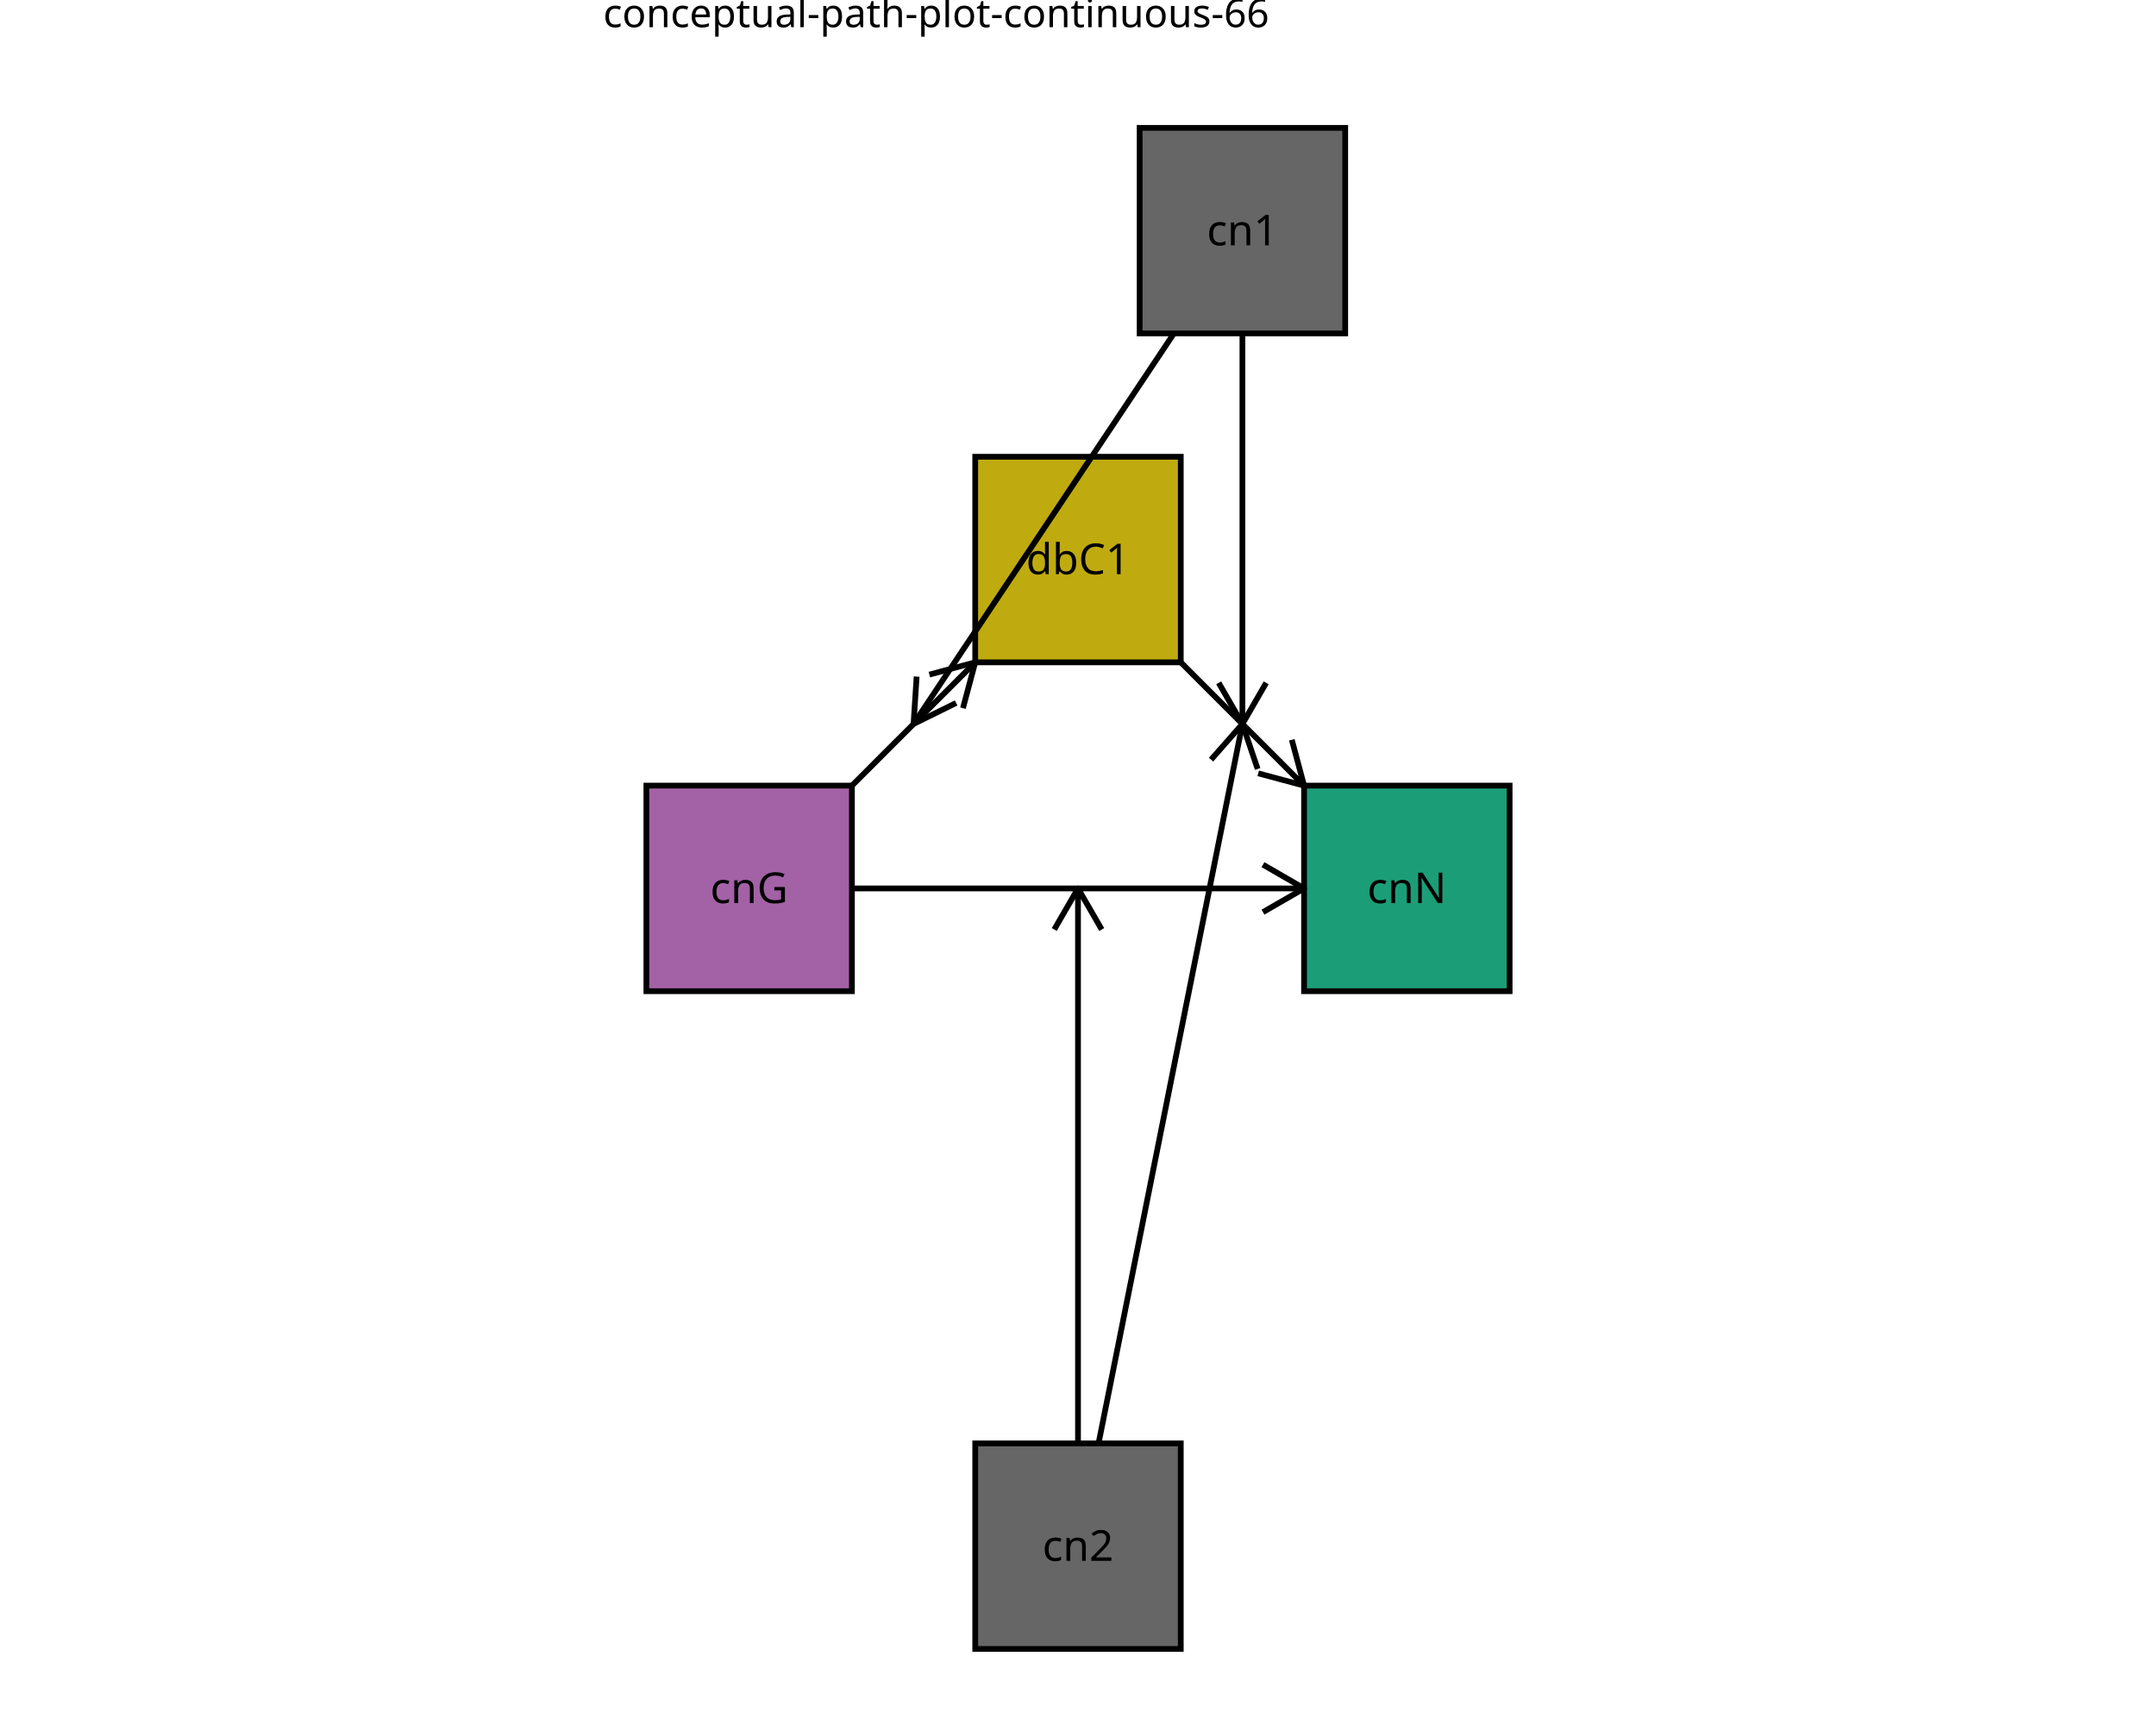
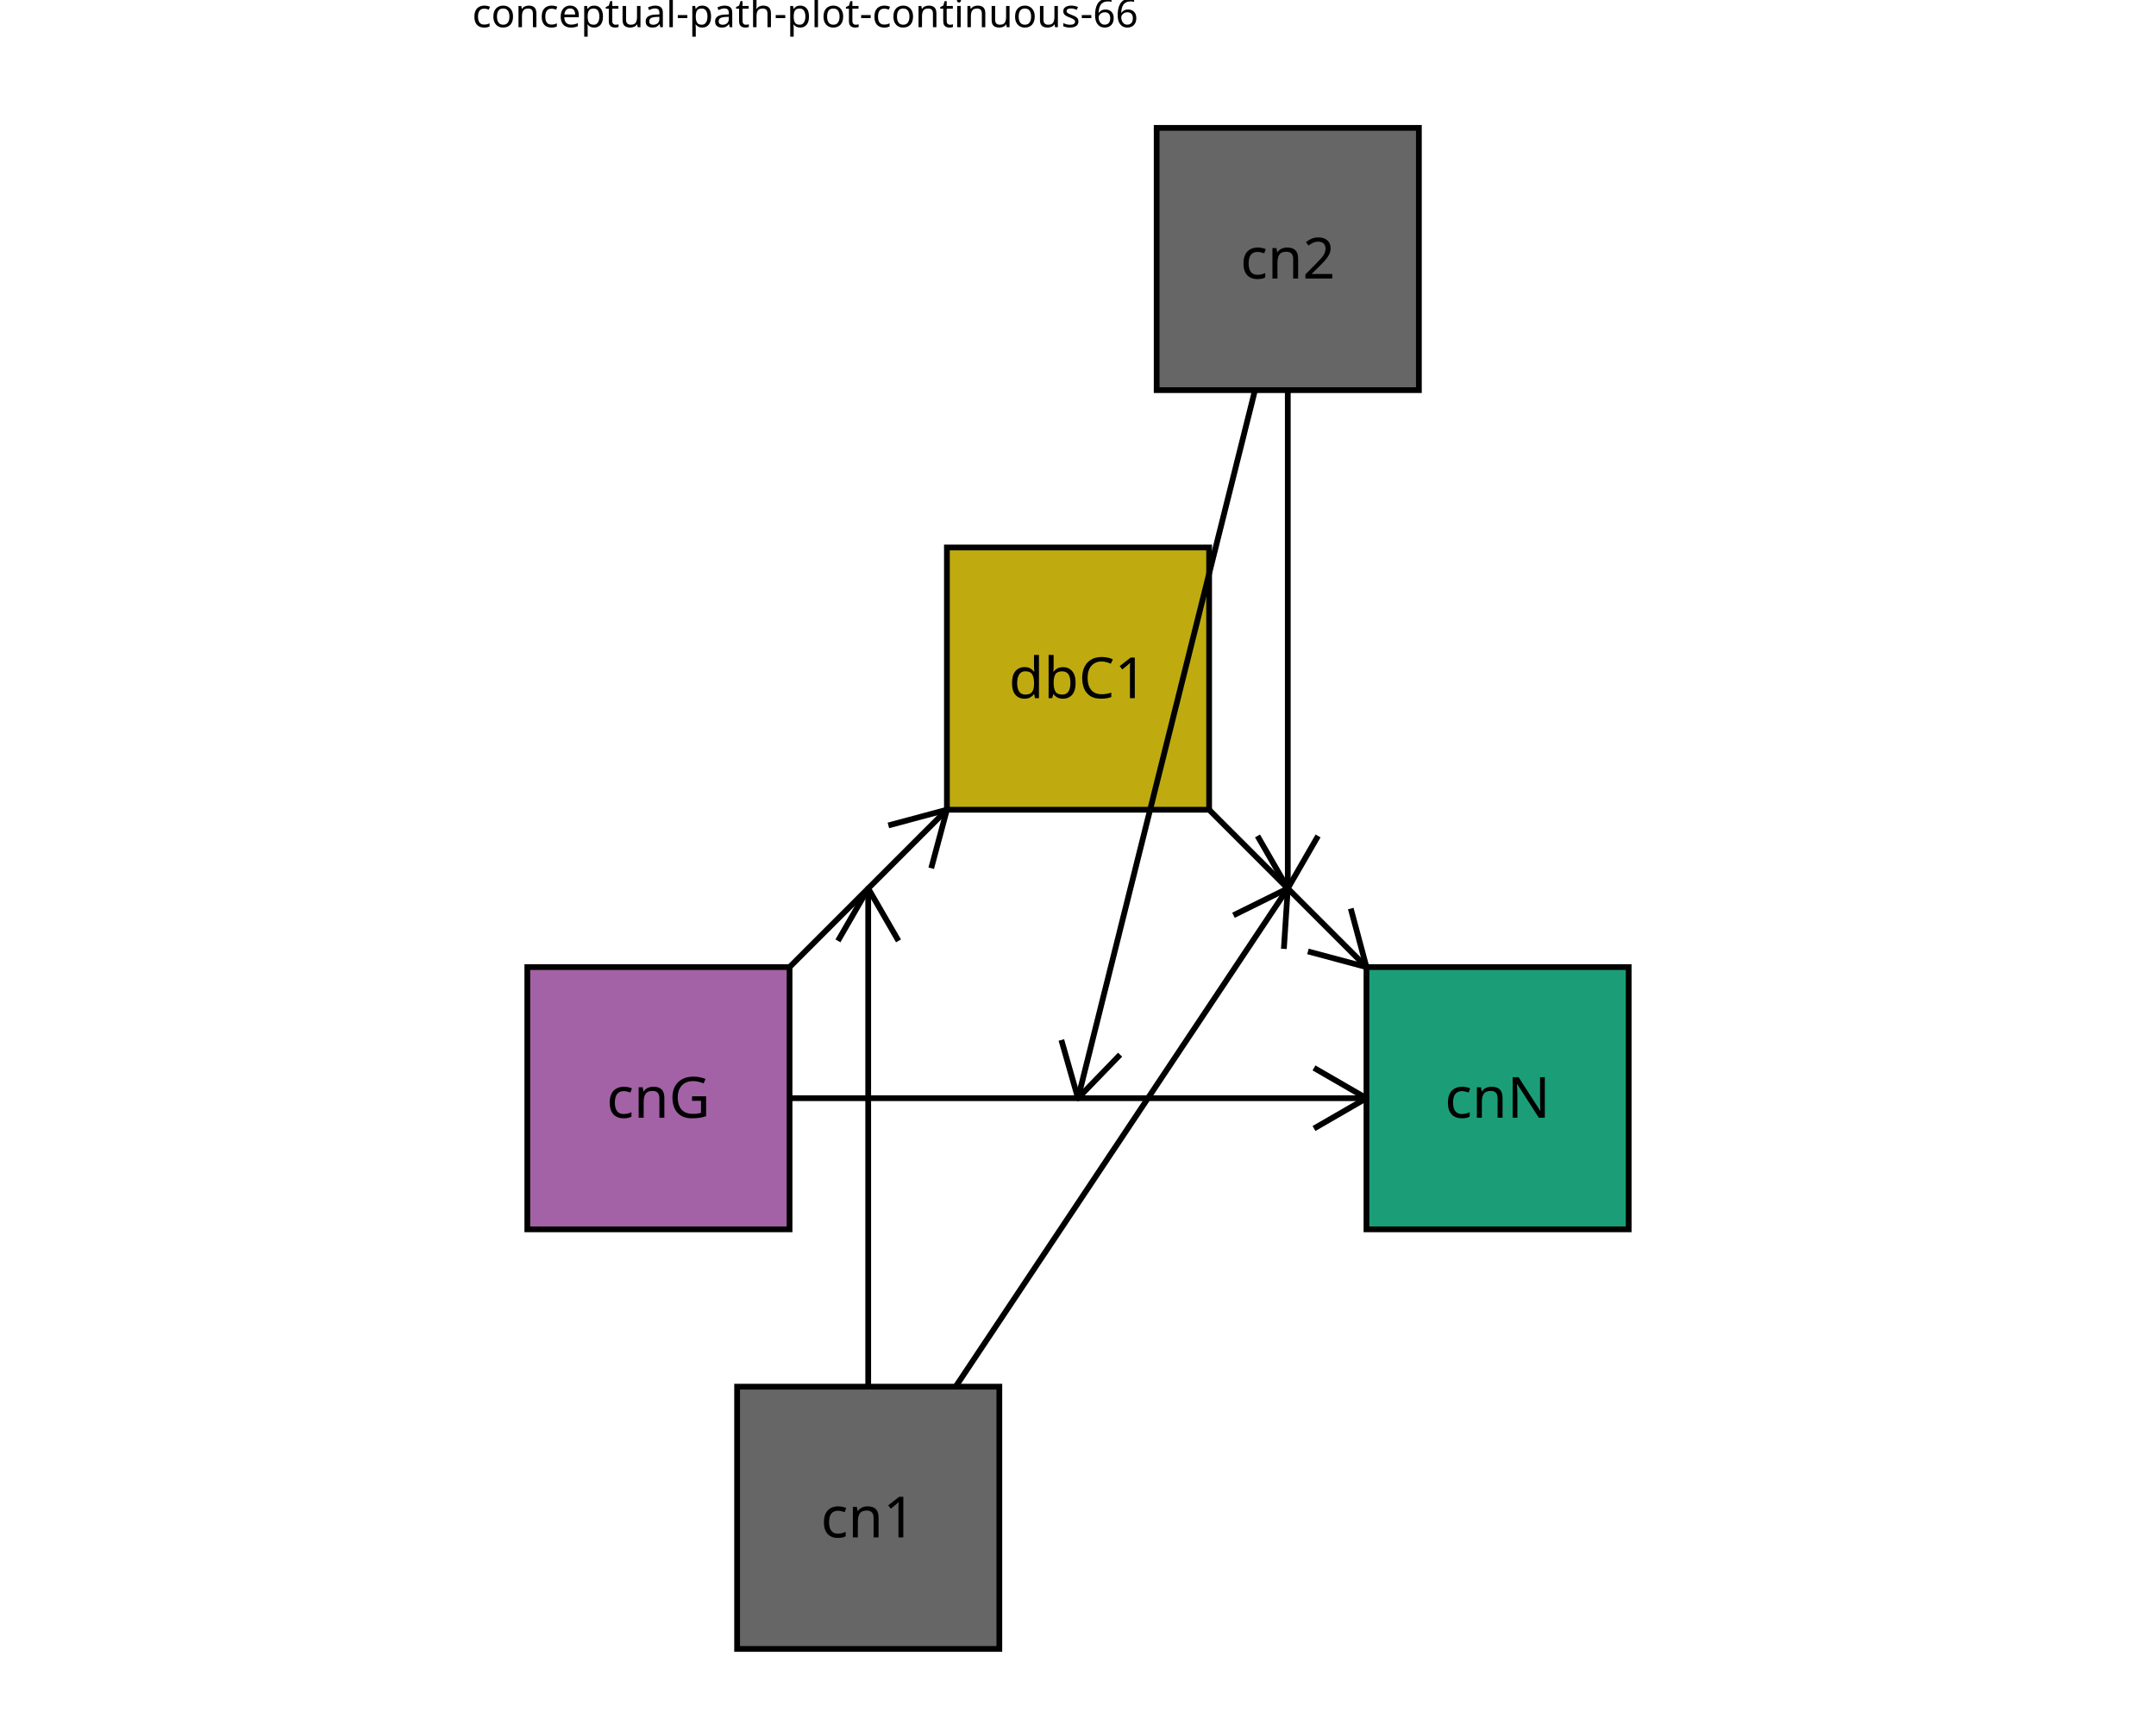
<svg xmlns="http://www.w3.org/2000/svg" class="svglite" data-engine-version="2.0" width="720.00pt" height="576.00pt" viewBox="0 0 720.00 576.00">
  <defs>
    <style type="text/css">
    .svglite line, .svglite polyline, .svglite polygon, .svglite path, .svglite rect, .svglite circle {
      fill: none;
      stroke: #000000;
      stroke-linecap: round;
      stroke-linejoin: round;
      stroke-miterlimit: 10.00;
    }
  </style>
  </defs>
  <rect width="100%" height="100%" style="stroke: none; fill: #FFFFFF;" />
  <defs>
    <clipPath id="cpMC4wMHw3MjAuMDB8MC4wMHw1NzYuMDA=">
      <rect x="0.00" y="0.00" width="720.00" height="576.00" />
    </clipPath>
  </defs>
  <g clip-path="url(#cpMC4wMHw3MjAuMDB8MC4wMHw1NzYuMDA=)">
</g>
  <defs>
-     <clipPath id="cpMjAxLjQ1fDUxOC41NXwwLjAwfDU3Ni4wMA==">
-       <rect x="201.45" y="0.00" width="317.10" height="576.00" />
+     <clipPath id="cpMTU3LjcxfDU2Mi4yOXwwLjAwfDU3Ni4wMA==">
+       <rect x="157.71" y="0.00" width="404.57" height="576.00" />
    </clipPath>
  </defs>
-   <g clip-path="url(#cpMjAxLjQ1fDUxOC41NXwwLjAwfDU3Ni4wMA==)">
-     <rect x="201.45" y="0.00" width="317.10" height="576.00" style="stroke-width: 10.67; stroke: none;" />
+   <g clip-path="url(#cpMTU3LjcxfDU2Mi4yOXwwLjAwfDU3Ni4wMA==)">
+     <rect x="157.71" y="0.00" width="404.57" height="576.00" style="stroke-width: 10.67; stroke: none;" />
  </g>
  <g clip-path="url(#cpMC4wMHw3MjAuMDB8MC4wMHw1NzYuMDA=)">
</g>
  <defs>
-     <clipPath id="cpMjAxLjQ1fDUxOC41NXwxNy4zMHw1NzYuMDA=">
-       <rect x="201.45" y="17.30" width="317.10" height="558.70" />
+     <clipPath id="cpMTU3LjcxfDU2Mi4yOXwxNy4zMHw1NzYuMDA=">
+       <rect x="157.71" y="17.30" width="404.57" height="558.70" />
    </clipPath>
  </defs>
-   <g clip-path="url(#cpMjAxLjQ1fDUxOC41NXwxNy4zMHw1NzYuMDA=)">
-     <rect x="201.45" y="17.30" width="317.10" height="558.70" style="stroke-width: 10.67; stroke: none;" />
-     <rect x="215.86" y="262.33" width="68.64" height="68.64" style="stroke-width: 1.92; stroke-linecap: butt; stroke-linejoin: miter; fill: #A362A5;" />
-     <rect x="435.50" y="262.33" width="68.64" height="68.64" style="stroke-width: 1.92; stroke-linecap: butt; stroke-linejoin: miter; fill: #1B9E77;" />
-     <rect x="325.68" y="152.52" width="68.64" height="68.64" style="stroke-width: 1.92; stroke-linecap: butt; stroke-linejoin: miter; fill: #BFAB0F;" />
-     <rect x="380.59" y="42.70" width="68.64" height="68.64" style="stroke-width: 1.92; stroke-linecap: butt; stroke-linejoin: miter; fill: #666666;" />
-     <rect x="325.68" y="481.97" width="68.64" height="68.64" style="stroke-width: 1.92; stroke-linecap: butt; stroke-linejoin: miter; fill: #666666;" />
-     <rect x="270.77" y="207.43" width="68.64" height="68.64" style="stroke-width: 1.92; stroke: none; stroke-linecap: butt; stroke-linejoin: miter;" />
-     <rect x="380.59" y="207.43" width="68.64" height="68.64" style="stroke-width: 1.92; stroke: none; stroke-linecap: butt; stroke-linejoin: miter;" />
-     <rect x="380.59" y="207.43" width="68.64" height="68.64" style="stroke-width: 1.92; stroke: none; stroke-linecap: butt; stroke-linejoin: miter;" />
-     <rect x="325.68" y="262.33" width="68.64" height="68.64" style="stroke-width: 1.92; stroke: none; stroke-linecap: butt; stroke-linejoin: miter;" />
-     <polyline points="284.50,296.65 285.68,296.65 287.90,296.65 290.12,296.65 292.33,296.65 294.55,296.65 296.77,296.65 298.99,296.65 301.21,296.65 303.43,296.65 305.65,296.65 307.86,296.65 310.08,296.65 312.30,296.65 314.52,296.65 316.74,296.65 318.96,296.65 321.18,296.65 323.39,296.65 325.61,296.65 327.83,296.65 330.05,296.65 332.27,296.65 334.49,296.65 336.71,296.65 338.92,296.65 341.14,296.65 343.36,296.65 345.58,296.65 347.80,296.65 350.02,296.65 352.24,296.65 354.45,296.65 356.67,296.65 358.89,296.65 361.11,296.65 363.33,296.65 365.55,296.65 367.76,296.65 369.98,296.65 372.20,296.65 374.42,296.65 376.64,296.65 378.86,296.65 381.08,296.65 383.29,296.65 385.51,296.65 387.73,296.65 389.95,296.65 392.17,296.65 394.39,296.65 396.61,296.65 398.82,296.65 401.04,296.65 403.26,296.65 405.48,296.65 407.70,296.65 409.92,296.65 412.14,296.65 414.35,296.65 416.57,296.65 418.79,296.65 421.01,296.65 423.23,296.65 425.45,296.65 427.67,296.65 429.88,296.65 432.10,296.65 434.32,296.65 435.50,296.65 " style="stroke-width: 1.92; stroke-linecap: butt;" />
-     <polyline points="421.77,304.58 435.50,296.65 421.77,288.72 " style="stroke-width: 1.92; stroke-linecap: butt;" />
-     <polyline points="366.86,481.97 367.21,480.24 367.76,477.46 368.32,474.69 368.87,471.92 369.43,469.14 369.98,466.37 370.54,463.60 371.09,460.82 371.65,458.05 372.20,455.28 372.76,452.50 373.31,449.73 373.87,446.96 374.42,444.18 374.98,441.41 375.53,438.64 376.08,435.86 376.64,433.09 377.19,430.32 377.75,427.55 378.30,424.77 378.86,422.00 379.41,419.23 379.97,416.45 380.52,413.68 381.08,410.91 381.63,408.13 382.19,405.36 382.74,402.59 383.29,399.81 383.85,397.04 384.40,394.27 384.96,391.49 385.51,388.72 386.07,385.95 386.62,383.17 387.18,380.40 387.73,377.63 388.29,374.86 388.84,372.08 389.40,369.31 389.95,366.54 390.50,363.76 391.06,360.99 391.61,358.22 392.17,355.44 392.72,352.67 393.28,349.90 393.83,347.12 394.39,344.35 394.94,341.58 395.50,338.80 396.05,336.03 396.61,333.26 397.16,330.48 397.72,327.71 398.27,324.94 398.82,322.17 399.38,319.39 399.93,316.62 400.49,313.85 401.04,311.07 401.60,308.30 402.15,305.53 402.71,302.75 403.26,299.98 403.82,297.21 404.37,294.43 404.93,291.66 405.48,288.89 406.03,286.11 406.59,283.34 407.14,280.57 407.70,277.79 408.25,275.02 408.81,272.25 409.36,269.47 409.92,266.70 410.47,263.93 411.03,261.16 411.58,258.38 412.14,255.61 412.69,252.84 413.24,250.06 413.80,247.29 414.35,244.52 414.91,241.74 " style="stroke-width: 1.92; stroke-linecap: butt;" />
-     <polyline points="419.99,256.76 414.91,241.74 404.44,253.65 " style="stroke-width: 1.92; stroke-linecap: butt;" />
-     <polyline points="360.00,481.97 360.00,480.79 360.00,478.57 360.00,476.35 360.00,474.13 360.00,471.92 360.00,469.70 360.00,467.48 360.00,465.26 360.00,463.04 360.00,460.82 360.00,458.60 360.00,456.39 360.00,454.17 360.00,451.95 360.00,449.73 360.00,447.51 360.00,445.29 360.00,443.08 360.00,440.86 360.00,438.64 360.00,436.42 360.00,434.20 360.00,431.98 360.00,429.76 360.00,427.55 360.00,425.33 360.00,423.11 360.00,420.89 360.00,418.67 360.00,416.45 360.00,414.23 360.00,412.02 360.00,409.80 360.00,407.58 360.00,405.36 360.00,403.14 360.00,400.92 360.00,398.70 360.00,396.49 360.00,394.27 360.00,392.05 360.00,389.83 360.00,387.61 360.00,385.39 360.00,383.17 360.00,380.96 360.00,378.74 360.00,376.52 360.00,374.30 360.00,372.08 360.00,369.86 360.00,367.65 360.00,365.43 360.00,363.21 360.00,360.99 360.00,358.77 360.00,356.55 360.00,354.33 360.00,352.12 360.00,349.90 360.00,347.68 360.00,345.46 360.00,343.24 360.00,341.02 360.00,338.80 360.00,336.59 360.00,334.37 360.00,332.15 360.00,329.93 360.00,327.71 360.00,325.49 360.00,323.27 360.00,321.06 360.00,318.84 360.00,316.62 360.00,314.40 360.00,312.18 360.00,309.96 360.00,307.74 360.00,305.53 360.00,303.31 360.00,301.09 360.00,298.87 360.00,296.65 " style="stroke-width: 1.92; stroke-linecap: butt;" />
-     <polyline points="367.93,310.38 360.00,296.65 352.07,310.38 " style="stroke-width: 1.92; stroke-linecap: butt;" />
-     <polyline points="284.50,262.33 284.57,262.26 285.68,261.16 286.79,260.05 287.90,258.94 289.01,257.83 290.12,256.72 291.23,255.61 292.33,254.50 293.44,253.39 294.55,252.28 295.66,251.17 296.77,250.06 297.88,248.95 298.99,247.84 300.10,246.74 301.21,245.63 302.32,244.52 303.43,243.41 304.54,242.30 305.65,241.19 306.76,240.08 307.86,238.97 308.97,237.86 310.08,236.75 311.19,235.64 312.30,234.53 313.41,233.42 314.52,232.31 315.63,231.21 316.74,230.10 317.85,228.99 318.96,227.88 320.07,226.77 321.18,225.66 322.28,224.55 323.39,223.44 324.50,222.33 325.61,221.22 325.68,221.15 " style="stroke-width: 1.92; stroke-linecap: butt;" />
-     <polyline points="321.58,236.47 325.68,221.15 310.37,225.26 " style="stroke-width: 1.92; stroke-linecap: butt;" />
-     <polyline points="394.32,221.15 394.39,221.22 395.50,222.33 396.61,223.44 397.72,224.55 398.82,225.66 399.93,226.77 401.04,227.88 402.15,228.99 403.26,230.10 404.37,231.21 405.48,232.31 406.59,233.42 407.70,234.53 408.81,235.64 409.92,236.75 411.03,237.86 412.14,238.97 413.24,240.08 414.35,241.19 415.46,242.30 416.57,243.41 417.68,244.52 418.79,245.63 419.90,246.74 421.01,247.84 422.12,248.95 423.23,250.06 424.34,251.17 425.45,252.28 426.56,253.39 427.67,254.50 428.77,255.61 429.88,256.72 430.99,257.83 432.10,258.94 433.21,260.05 434.32,261.16 435.43,262.26 435.50,262.33 " style="stroke-width: 1.92; stroke-linecap: butt;" />
-     <polyline points="420.18,258.23 435.50,262.33 431.40,247.02 " style="stroke-width: 1.92; stroke-linecap: butt;" />
-     <polyline points="392.03,111.34 391.61,111.96 390.50,113.62 389.40,115.29 388.29,116.95 387.18,118.61 386.07,120.28 384.96,121.94 383.85,123.61 382.74,125.27 381.63,126.93 380.52,128.60 379.41,130.26 378.30,131.93 377.19,133.59 376.08,135.25 374.98,136.92 373.87,138.58 372.76,140.25 371.65,141.91 370.54,143.57 369.43,145.24 368.32,146.90 367.21,148.56 366.10,150.23 364.99,151.89 363.88,153.56 362.77,155.22 361.66,156.88 360.55,158.55 359.45,160.21 358.34,161.88 357.23,163.54 356.12,165.20 355.01,166.87 353.90,168.53 352.79,170.20 351.68,171.86 350.57,173.52 349.46,175.19 348.35,176.85 347.24,178.52 346.13,180.18 345.02,181.84 343.92,183.51 342.81,185.17 341.70,186.83 340.59,188.50 339.48,190.16 338.37,191.83 337.26,193.49 336.15,195.15 335.04,196.82 333.93,198.48 332.82,200.15 331.71,201.81 330.60,203.47 329.50,205.14 328.39,206.80 327.28,208.47 326.17,210.13 325.06,211.79 323.95,213.46 322.84,215.12 321.73,216.78 320.62,218.45 319.51,220.11 318.40,221.78 317.29,223.44 316.18,225.10 315.07,226.77 313.97,228.43 312.86,230.10 311.75,231.76 310.64,233.42 309.53,235.09 308.42,236.75 307.31,238.42 306.20,240.08 305.09,241.74 " style="stroke-width: 1.92; stroke-linecap: butt;" />
-     <polyline points="306.11,225.92 305.09,241.74 319.30,234.72 " style="stroke-width: 1.92; stroke-linecap: butt;" />
-     <polyline points="414.91,111.34 414.91,111.96 414.91,113.62 414.91,115.29 414.91,116.95 414.91,118.61 414.91,120.28 414.91,121.94 414.91,123.61 414.91,125.27 414.91,126.93 414.91,128.60 414.91,130.26 414.91,131.93 414.91,133.59 414.91,135.25 414.91,136.92 414.91,138.58 414.91,140.25 414.91,141.91 414.91,143.57 414.91,145.24 414.91,146.90 414.91,148.56 414.91,150.23 414.91,151.89 414.91,153.56 414.91,155.22 414.91,156.88 414.91,158.55 414.91,160.21 414.91,161.88 414.91,163.54 414.91,165.20 414.91,166.87 414.91,168.53 414.91,170.20 414.91,171.86 414.91,173.52 414.91,175.19 414.91,176.85 414.91,178.52 414.91,180.18 414.91,181.84 414.91,183.51 414.91,185.17 414.91,186.83 414.91,188.50 414.91,190.16 414.91,191.83 414.91,193.49 414.91,195.15 414.91,196.82 414.91,198.48 414.91,200.15 414.91,201.81 414.91,203.47 414.91,205.14 414.91,206.80 414.91,208.47 414.91,210.13 414.91,211.79 414.91,213.46 414.91,215.12 414.91,216.78 414.91,218.45 414.91,220.11 414.91,221.78 414.91,223.44 414.91,225.10 414.91,226.77 414.91,228.43 414.91,230.10 414.91,231.76 414.91,233.42 414.91,235.09 414.91,236.75 414.91,238.42 414.91,240.08 414.91,241.74 " style="stroke-width: 1.92; stroke-linecap: butt;" />
-     <polyline points="406.98,228.01 414.91,241.74 422.84,228.01 " style="stroke-width: 1.92; stroke-linecap: butt;" />
-     <text x="250.18" y="301.55" text-anchor="middle" style="font-size: 14.23px; font-family: sans;" textLength="26.10px" lengthAdjust="spacingAndGlyphs">cnG</text>
-     <text x="469.82" y="301.55" text-anchor="middle" style="font-size: 14.23px; font-family: sans;" textLength="25.31px" lengthAdjust="spacingAndGlyphs">cnN</text>
-     <text x="360.00" y="191.73" text-anchor="middle" style="font-size: 14.23px; font-family: sans;" textLength="34.02px" lengthAdjust="spacingAndGlyphs">dbC1</text>
-     <text x="414.91" y="81.91" text-anchor="middle" style="font-size: 14.23px; font-family: sans;" textLength="22.94px" lengthAdjust="spacingAndGlyphs">cn1</text>
-     <text x="360.00" y="521.18" text-anchor="middle" style="font-size: 14.23px; font-family: sans;" textLength="22.94px" lengthAdjust="spacingAndGlyphs">cn2</text>
+   <g clip-path="url(#cpMTU3LjcxfDU2Mi4yOXwxNy4zMHw1NzYuMDA=)">
+     <rect x="157.71" y="17.30" width="404.57" height="558.70" style="stroke-width: 10.67; stroke: none;" />
+     <rect x="176.10" y="322.92" width="87.57" height="87.57" style="stroke-width: 1.92; stroke-linecap: butt; stroke-linejoin: miter; fill: #A362A5;" />
+     <rect x="456.33" y="322.92" width="87.57" height="87.57" style="stroke-width: 1.92; stroke-linecap: butt; stroke-linejoin: miter; fill: #1B9E77;" />
+     <rect x="316.22" y="182.81" width="87.57" height="87.57" style="stroke-width: 1.92; stroke-linecap: butt; stroke-linejoin: miter; fill: #BFAB0F;" />
+     <rect x="246.16" y="463.03" width="87.57" height="87.57" style="stroke-width: 1.92; stroke-linecap: butt; stroke-linejoin: miter; fill: #666666;" />
+     <rect x="386.27" y="42.70" width="87.57" height="87.57" style="stroke-width: 1.92; stroke-linecap: butt; stroke-linejoin: miter; fill: #666666;" />
+     <rect x="246.16" y="252.87" width="87.57" height="87.57" style="stroke-width: 1.92; stroke: none; stroke-linecap: butt; stroke-linejoin: miter;" />
+     <rect x="386.27" y="252.87" width="87.57" height="87.57" style="stroke-width: 1.92; stroke: none; stroke-linecap: butt; stroke-linejoin: miter;" />
+     <rect x="386.27" y="252.87" width="87.57" height="87.57" style="stroke-width: 1.92; stroke: none; stroke-linecap: butt; stroke-linejoin: miter;" />
+     <rect x="316.22" y="322.92" width="87.57" height="87.57" style="stroke-width: 1.92; stroke: none; stroke-linecap: butt; stroke-linejoin: miter;" />
+     <polyline points="263.67,366.71 265.18,366.71 268.01,366.71 270.84,366.71 273.67,366.71 276.50,366.71 279.33,366.71 282.16,366.71 284.99,366.71 287.82,366.71 290.65,366.71 293.48,366.71 296.31,366.71 299.14,366.71 301.97,366.71 304.80,366.71 307.63,366.71 310.47,366.71 313.30,366.71 316.13,366.71 318.96,366.71 321.79,366.71 324.62,366.71 327.45,366.71 330.28,366.71 333.11,366.71 335.94,366.71 338.77,366.71 341.60,366.71 344.43,366.71 347.26,366.71 350.09,366.71 352.92,366.71 355.75,366.71 358.58,366.71 361.42,366.71 364.25,366.71 367.08,366.71 369.91,366.71 372.74,366.71 375.57,366.71 378.40,366.71 381.23,366.71 384.06,366.71 386.89,366.71 389.72,366.71 392.55,366.71 395.38,366.71 398.21,366.71 401.04,366.71 403.87,366.71 406.70,366.71 409.53,366.71 412.37,366.71 415.20,366.71 418.03,366.71 420.86,366.71 423.69,366.71 426.52,366.71 429.35,366.71 432.18,366.71 435.01,366.71 437.84,366.71 440.67,366.71 443.50,366.71 446.33,366.71 449.16,366.71 451.99,366.71 454.82,366.71 456.33,366.71 " style="stroke-width: 1.92; stroke-linecap: butt;" />
+     <polyline points="438.81,376.82 456.33,366.71 438.81,356.59 " style="stroke-width: 1.92; stroke-linecap: butt;" />
+     <polyline points="430.06,130.27 430.06,131.07 430.06,133.19 430.06,135.31 430.06,137.43 430.06,139.56 430.06,141.68 430.06,143.80 430.06,145.93 430.06,148.05 430.06,150.17 430.06,152.29 430.06,154.42 430.06,156.54 430.06,158.66 430.06,160.79 430.06,162.91 430.06,165.03 430.06,167.15 430.06,169.28 430.06,171.40 430.06,173.52 430.06,175.65 430.06,177.77 430.06,179.89 430.06,182.02 430.06,184.14 430.06,186.26 430.06,188.38 430.06,190.51 430.06,192.63 430.06,194.75 430.06,196.88 430.06,199.00 430.06,201.12 430.06,203.24 430.06,205.37 430.06,207.49 430.06,209.61 430.06,211.74 430.06,213.86 430.06,215.98 430.06,218.10 430.06,220.23 430.06,222.35 430.06,224.47 430.06,226.60 430.06,228.72 430.06,230.84 430.06,232.96 430.06,235.09 430.06,237.21 430.06,239.33 430.06,241.46 430.06,243.58 430.06,245.70 430.06,247.83 430.06,249.95 430.06,252.07 430.06,254.19 430.06,256.32 430.06,258.44 430.06,260.56 430.06,262.69 430.06,264.81 430.06,266.93 430.06,269.05 430.06,271.18 430.06,273.30 430.06,275.42 430.06,277.55 430.06,279.67 430.06,281.79 430.06,283.91 430.06,286.04 430.06,288.16 430.06,290.28 430.06,292.41 430.06,294.53 430.06,296.65 " style="stroke-width: 1.92; stroke-linecap: butt;" />
+     <polyline points="419.94,279.13 430.06,296.65 440.17,279.13 " style="stroke-width: 1.92; stroke-linecap: butt;" />
+     <polyline points="419.11,130.27 418.73,131.77 418.03,134.60 417.32,137.43 416.61,140.26 415.90,143.10 415.20,145.93 414.49,148.76 413.78,151.59 413.07,154.42 412.37,157.25 411.66,160.08 410.95,162.91 410.24,165.74 409.53,168.57 408.83,171.40 408.12,174.23 407.41,177.06 406.70,179.89 406.00,182.72 405.29,185.55 404.58,188.38 403.87,191.21 403.17,194.04 402.46,196.88 401.75,199.71 401.04,202.54 400.34,205.37 399.63,208.20 398.92,211.03 398.21,213.86 397.50,216.69 396.80,219.52 396.09,222.35 395.38,225.18 394.67,228.01 393.97,230.84 393.26,233.67 392.55,236.50 391.84,239.33 391.14,242.16 390.43,244.99 389.72,247.83 389.01,250.66 388.31,253.49 387.60,256.32 386.89,259.15 386.18,261.98 385.47,264.81 384.77,267.64 384.06,270.47 383.35,273.30 382.64,276.13 381.94,278.96 381.23,281.79 380.52,284.62 379.81,287.45 379.11,290.28 378.40,293.11 377.69,295.94 376.98,298.77 376.28,301.61 375.57,304.44 374.86,307.27 374.15,310.10 373.45,312.93 372.74,315.76 372.03,318.59 371.32,321.42 370.61,324.25 369.91,327.08 369.20,329.91 368.49,332.74 367.78,335.57 367.08,338.40 366.37,341.23 365.66,344.06 364.95,346.89 364.25,349.72 363.54,352.56 362.83,355.39 362.12,358.22 361.42,361.05 360.71,363.88 360.00,366.71 " style="stroke-width: 1.92; stroke-linecap: butt;" />
+     <polyline points="354.44,347.26 360.00,366.71 374.06,352.17 " style="stroke-width: 1.92; stroke-linecap: butt;" />
+     <polyline points="263.67,322.92 263.76,322.83 265.18,321.42 266.59,320.00 268.01,318.59 269.42,317.17 270.84,315.76 272.25,314.34 273.67,312.93 275.08,311.51 276.50,310.10 277.91,308.68 279.33,307.27 280.74,305.85 282.16,304.44 283.58,303.02 284.99,301.61 286.41,300.19 287.82,298.77 289.24,297.36 290.65,295.94 292.07,294.53 293.48,293.11 294.90,291.70 296.31,290.28 297.73,288.87 299.14,287.45 300.56,286.04 301.97,284.62 303.39,283.21 304.80,281.79 306.22,280.38 307.63,278.96 309.05,277.55 310.47,276.13 311.88,274.72 313.30,273.30 314.71,271.88 316.13,270.47 316.22,270.38 " style="stroke-width: 1.92; stroke-linecap: butt;" />
+     <polyline points="310.98,289.92 316.22,270.38 296.68,275.62 " style="stroke-width: 1.92; stroke-linecap: butt;" />
+     <polyline points="403.78,270.38 403.87,270.47 405.29,271.88 406.70,273.30 408.12,274.72 409.53,276.13 410.95,277.55 412.37,278.96 413.78,280.38 415.20,281.79 416.61,283.21 418.03,284.62 419.44,286.04 420.86,287.45 422.27,288.87 423.69,290.28 425.10,291.70 426.52,293.11 427.93,294.53 429.35,295.94 430.76,297.36 432.18,298.77 433.59,300.19 435.01,301.61 436.42,303.02 437.84,304.44 439.26,305.85 440.67,307.27 442.09,308.68 443.50,310.10 444.92,311.51 446.33,312.93 447.75,314.34 449.16,315.76 450.58,317.17 451.99,318.59 453.41,320.00 454.82,321.42 456.24,322.83 456.33,322.92 " style="stroke-width: 1.92; stroke-linecap: butt;" />
+     <polyline points="436.79,317.69 456.33,322.92 451.09,303.38 " style="stroke-width: 1.92; stroke-linecap: butt;" />
+     <polyline points="289.94,463.03 289.94,462.24 289.94,460.12 289.94,457.99 289.94,455.87 289.94,453.75 289.94,451.62 289.94,449.50 289.94,447.38 289.94,445.26 289.94,443.13 289.94,441.01 289.94,438.89 289.94,436.76 289.94,434.64 289.94,432.52 289.94,430.40 289.94,428.27 289.94,426.15 289.94,424.03 289.94,421.90 289.94,419.78 289.94,417.66 289.94,415.53 289.94,413.41 289.94,411.29 289.94,409.17 289.94,407.04 289.94,404.92 289.94,402.80 289.94,400.67 289.94,398.55 289.94,396.43 289.94,394.31 289.94,392.18 289.94,390.06 289.94,387.94 289.94,385.81 289.94,383.69 289.94,381.57 289.94,379.45 289.94,377.32 289.94,375.20 289.94,373.08 289.94,370.95 289.94,368.83 289.94,366.71 289.94,364.59 289.94,362.46 289.94,360.34 289.94,358.22 289.94,356.09 289.94,353.97 289.94,351.85 289.94,349.72 289.94,347.60 289.94,345.48 289.94,343.36 289.94,341.23 289.94,339.11 289.94,336.99 289.94,334.86 289.94,332.74 289.94,330.62 289.94,328.50 289.94,326.37 289.94,324.25 289.94,322.13 289.94,320.00 289.94,317.88 289.94,315.76 289.94,313.64 289.94,311.51 289.94,309.39 289.94,307.27 289.94,305.14 289.94,303.02 289.94,300.90 289.94,298.77 289.94,296.65 " style="stroke-width: 1.92; stroke-linecap: butt;" />
+     <polyline points="300.06,314.17 289.94,296.65 279.83,314.17 " style="stroke-width: 1.92; stroke-linecap: butt;" />
+     <polyline points="319.13,463.03 319.66,462.24 321.08,460.12 322.50,457.99 323.91,455.87 325.33,453.75 326.74,451.62 328.16,449.50 329.57,447.38 330.99,445.26 332.40,443.13 333.82,441.01 335.23,438.89 336.65,436.76 338.06,434.64 339.48,432.52 340.89,430.40 342.31,428.27 343.72,426.15 345.14,424.03 346.55,421.90 347.97,419.78 349.39,417.66 350.80,415.53 352.22,413.41 353.63,411.29 355.05,409.17 356.46,407.04 357.88,404.92 359.29,402.80 360.71,400.67 362.12,398.55 363.54,396.43 364.95,394.31 366.37,392.18 367.78,390.06 369.20,387.94 370.61,385.81 372.03,383.69 373.45,381.57 374.86,379.45 376.28,377.32 377.69,375.20 379.11,373.08 380.52,370.95 381.94,368.83 383.35,366.71 384.77,364.59 386.18,362.46 387.60,360.34 389.01,358.22 390.43,356.09 391.84,353.97 393.26,351.85 394.67,349.72 396.09,347.60 397.50,345.48 398.92,343.36 400.34,341.23 401.75,339.11 403.17,336.99 404.58,334.86 406.00,332.74 407.41,330.62 408.83,328.50 410.24,326.37 411.66,324.25 413.07,322.13 414.49,320.00 415.90,317.88 417.32,315.76 418.73,313.64 420.15,311.51 421.56,309.39 422.98,307.27 424.39,305.14 425.81,303.02 427.23,300.90 428.64,298.77 430.06,296.65 " style="stroke-width: 1.92; stroke-linecap: butt;" />
+     <polyline points="428.75,316.84 430.06,296.65 411.92,305.62 " style="stroke-width: 1.92; stroke-linecap: butt;" />
+     <text x="219.89" y="373.23" text-anchor="middle" style="font-size: 18.97px; font-family: sans;" textLength="34.80px" lengthAdjust="spacingAndGlyphs">cnG</text>
+     <text x="500.11" y="373.23" text-anchor="middle" style="font-size: 18.97px; font-family: sans;" textLength="33.74px" lengthAdjust="spacingAndGlyphs">cnN</text>
+     <text x="360.00" y="233.12" text-anchor="middle" style="font-size: 18.97px; font-family: sans;" textLength="45.35px" lengthAdjust="spacingAndGlyphs">dbC1</text>
+     <text x="289.94" y="513.35" text-anchor="middle" style="font-size: 18.97px; font-family: sans;" textLength="30.59px" lengthAdjust="spacingAndGlyphs">cn1</text>
+     <text x="430.06" y="93.01" text-anchor="middle" style="font-size: 18.97px; font-family: sans;" textLength="30.59px" lengthAdjust="spacingAndGlyphs">cn2</text>
  </g>
  <g clip-path="url(#cpMC4wMHw3MjAuMDB8MC4wMHw1NzYuMDA=)">
-     <text x="201.45" y="9.08" style="font-size: 13.20px; font-family: sans;" textLength="206.96px" lengthAdjust="spacingAndGlyphs">conceptual-path-plot-continuous-66</text>
+     <text x="157.71" y="9.08" style="font-size: 13.20px; font-family: sans;" textLength="206.96px" lengthAdjust="spacingAndGlyphs">conceptual-path-plot-continuous-66</text>
  </g>
</svg>
